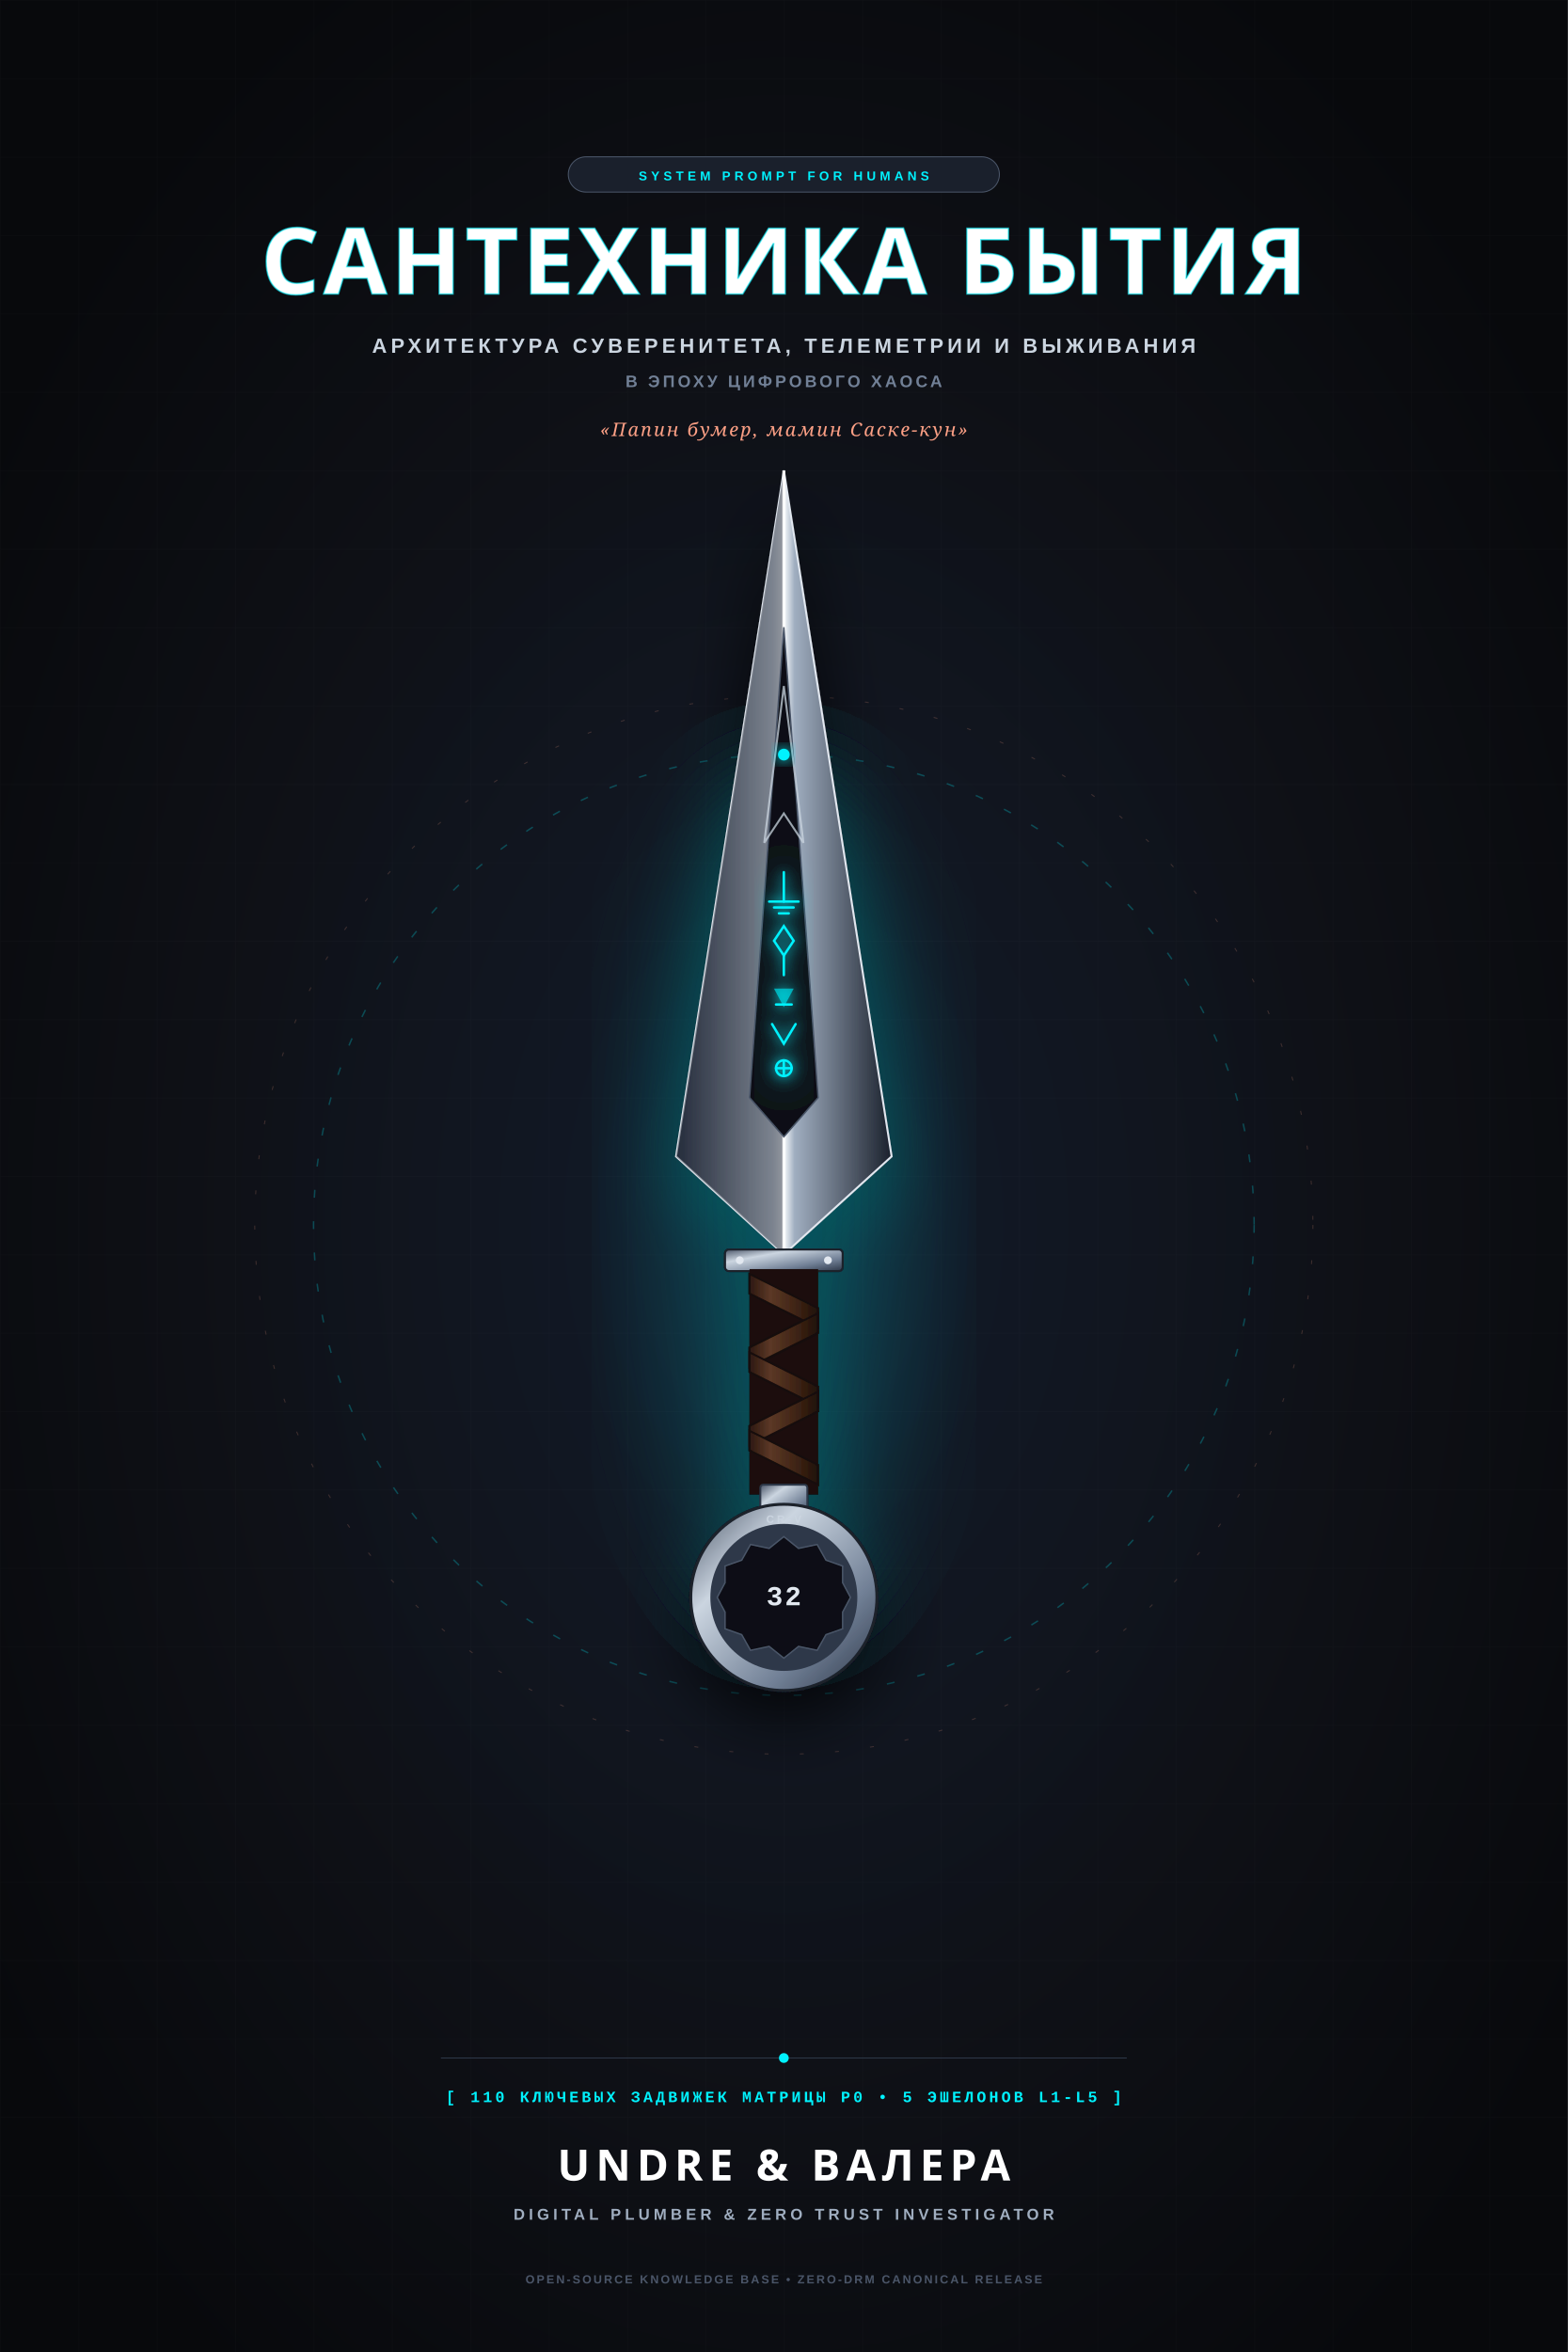
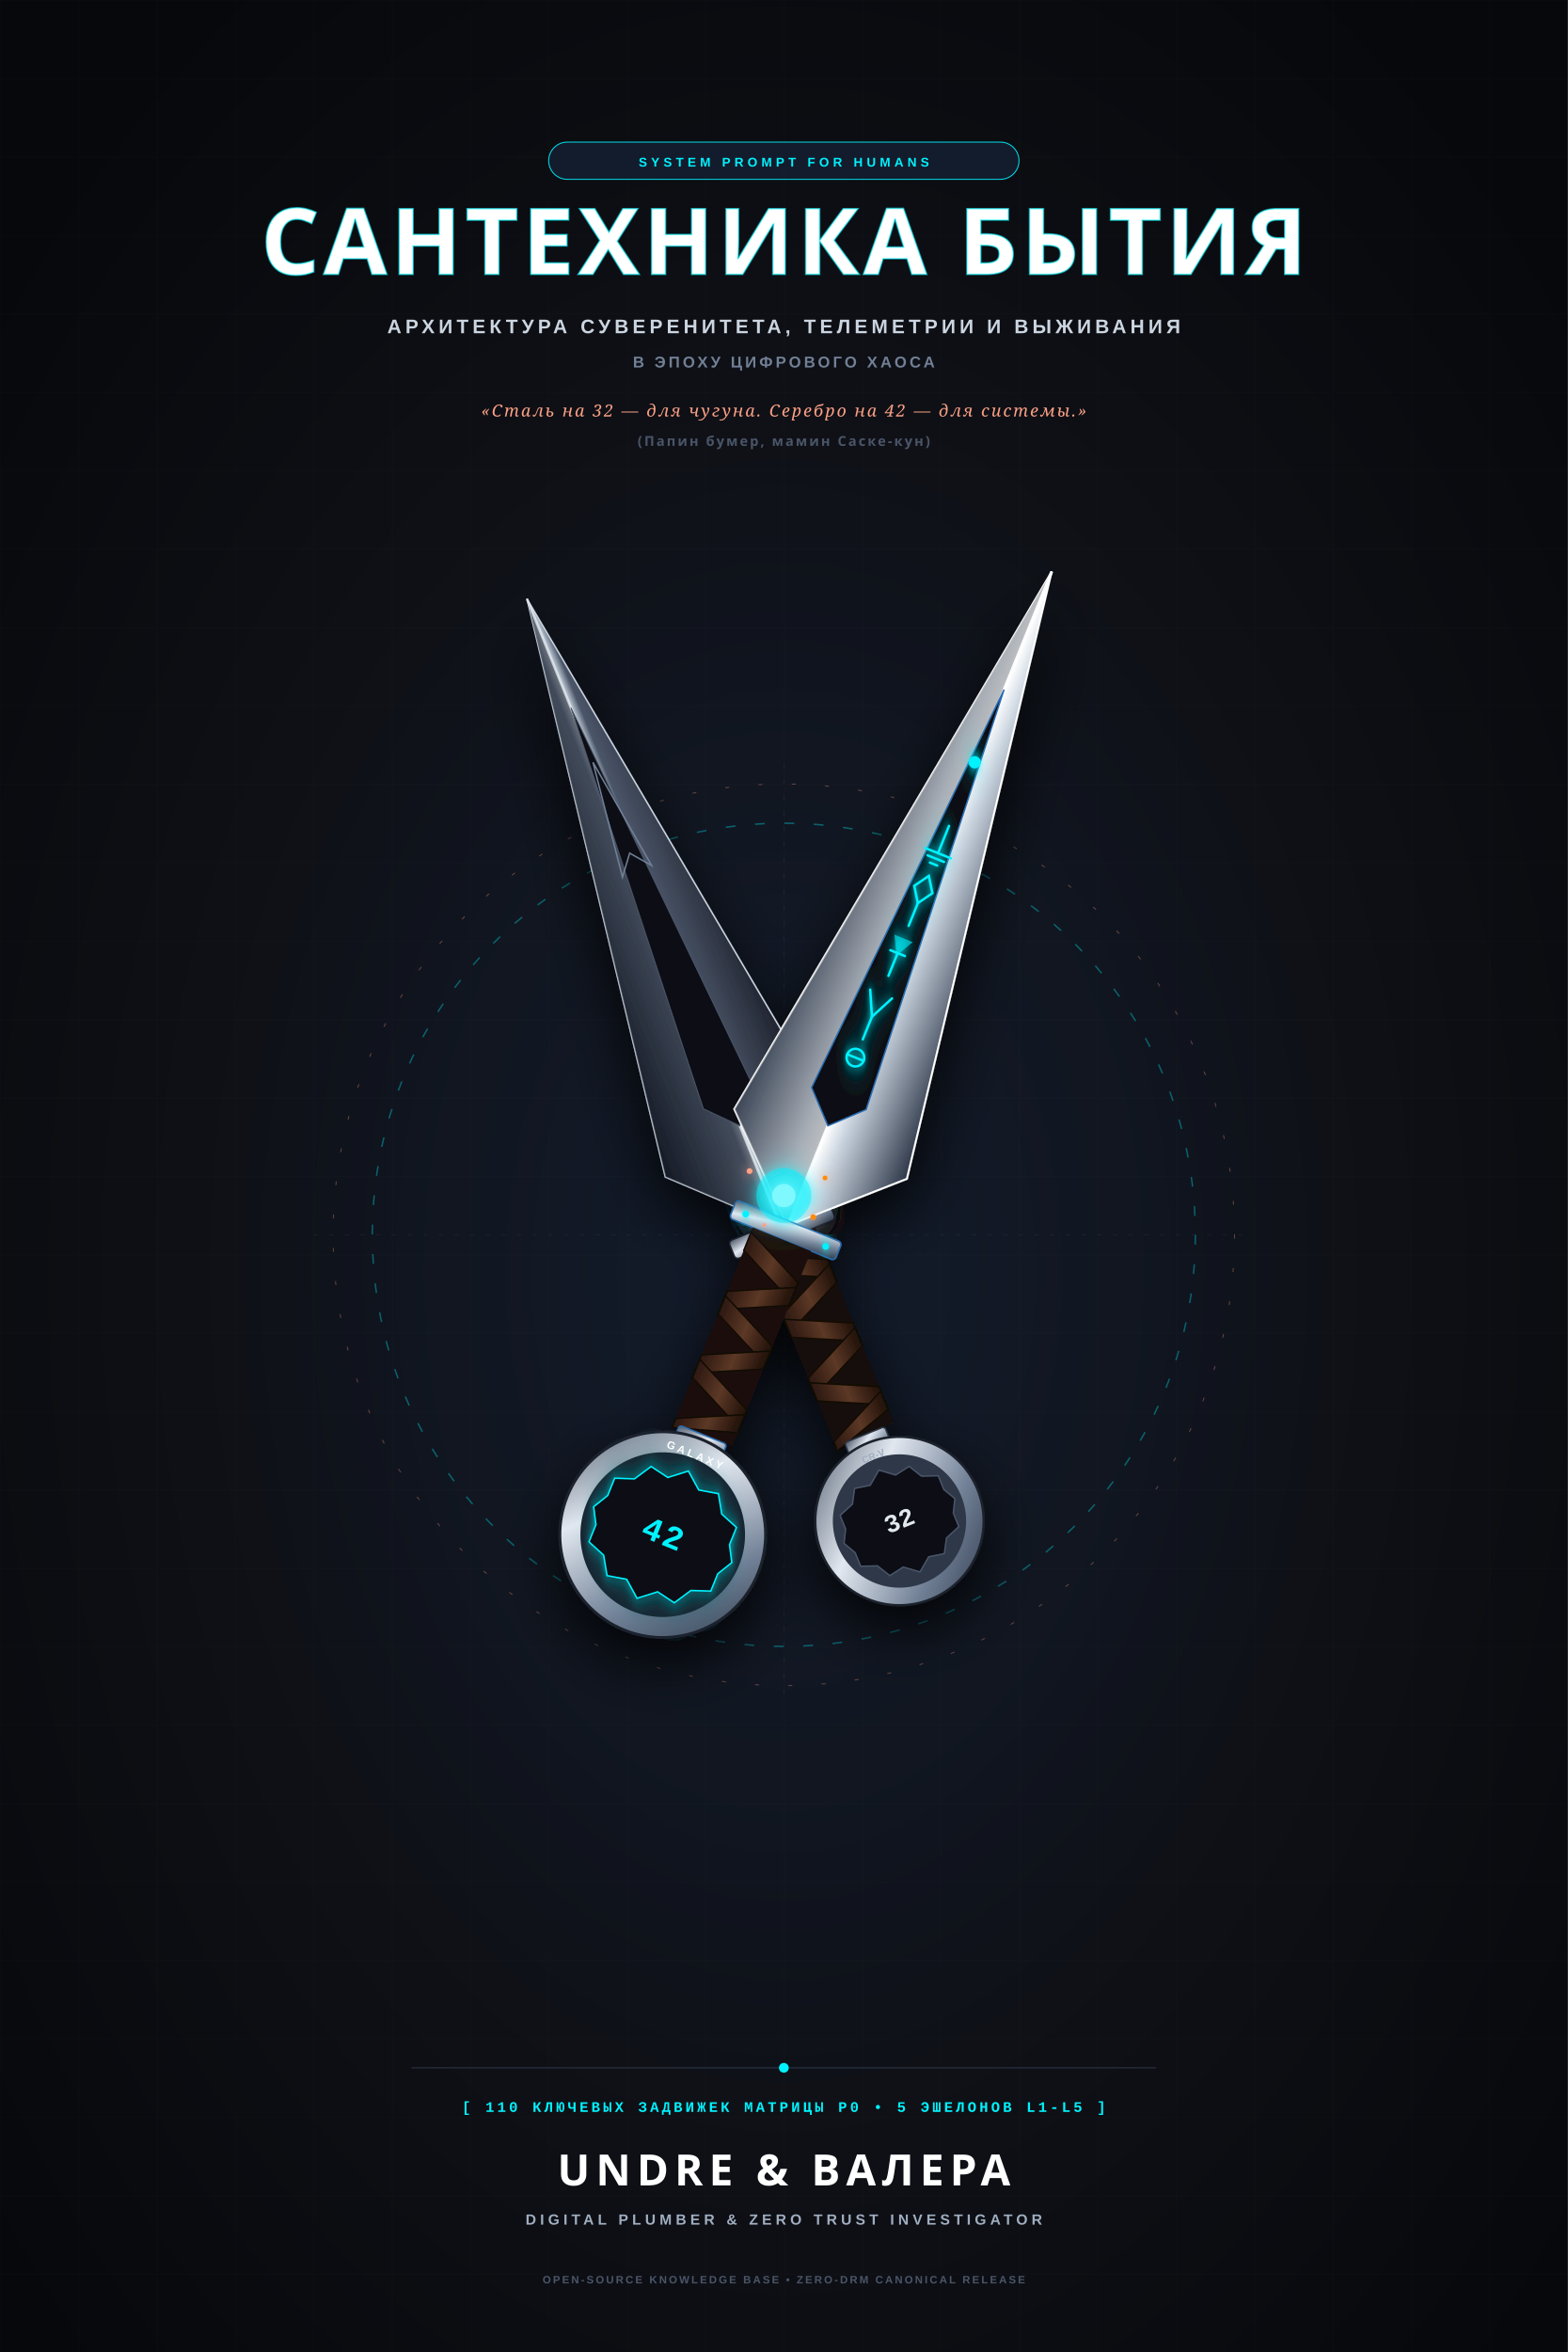
<svg xmlns="http://www.w3.org/2000/svg" viewBox="0 0 1600 2400" width="1600" height="2400">
  <defs>
-     <radialGradient id="bgGlow" cx="50%" cy="52%" r="60%">
-       <stop offset="0%" stop-color="#141E30" stop-opacity="0.85" />
-       <stop offset="60%" stop-color="#0F1117" stop-opacity="0.98" />
-       <stop offset="100%" stop-color="#08090C" stop-opacity="1" />
+     <radialGradient id="bgGlow" cx="50%" cy="54%" r="65%">
+       <stop offset="0%" stop-color="#141E30" stop-opacity="0.9" />
+       <stop offset="55%" stop-color="#0F1117" stop-opacity="0.98" />
+       <stop offset="100%" stop-color="#07080B" stop-opacity="1" />
    </radialGradient>
-     <linearGradient id="bladeGrad" x1="0%" y1="0%" x2="100%" y2="0%">
-       <stop offset="0%" stop-color="#2D3748" />
-       <stop offset="45%" stop-color="#CBD5E0" />
-       <stop offset="50%" stop-color="#F7FAFC" />
-       <stop offset="55%" stop-color="#A0AEC0" />
-       <stop offset="100%" stop-color="#1A202C" />
+     <linearGradient id="steelBladeGrad" x1="0%" y1="0%" x2="100%" y2="0%">
+       <stop offset="0%" stop-color="#1A202C" />
+       <stop offset="45%" stop-color="#718096" />
+       <stop offset="50%" stop-color="#CBD5E0" />
+       <stop offset="55%" stop-color="#4A5568" />
+       <stop offset="100%" stop-color="#171923" />
    </linearGradient>
-     <linearGradient id="bladeRuneGlow" x1="0%" y1="0%" x2="0%" y2="100%">
+     <linearGradient id="silverBladeGrad" x1="0%" y1="0%" x2="100%" y2="0%">
+       <stop offset="0%" stop-color="#4A5568" />
+       <stop offset="40%" stop-color="#E2E8F0" />
+       <stop offset="50%" stop-color="#FFFFFF" />
+       <stop offset="60%" stop-color="#CBD5E0" />
+       <stop offset="100%" stop-color="#2D3748" />
+     </linearGradient>
+     <linearGradient id="runeGlowGrad" x1="0%" y1="0%" x2="0%" y2="100%">
      <stop offset="0%" stop-color="#00F2FE" />
-       <stop offset="50%" stop-color="#4FACFE" />
-       <stop offset="100%" stop-color="#00C6FF" />
+       <stop offset="100%" stop-color="#4FACFE" />
    </linearGradient>
-     <linearGradient id="steelWrench" x1="0%" y1="0%" x2="100%" y2="100%">
+     <linearGradient id="wrenchMetal" x1="0%" y1="0%" x2="100%" y2="100%">
      <stop offset="0%" stop-color="#4A5568" />
-       <stop offset="30%" stop-color="#CBD5E0" />
+       <stop offset="35%" stop-color="#E2E8F0" />
      <stop offset="70%" stop-color="#718096" />
      <stop offset="100%" stop-color="#2D3748" />
    </linearGradient>
    <linearGradient id="leatherWrap" x1="0%" y1="0%" x2="100%" y2="0%">
      <stop offset="0%" stop-color="#2C1810" />
-       <stop offset="30%" stop-color="#5C3826" />
-       <stop offset="70%" stop-color="#3D2314" />
+       <stop offset="50%" stop-color="#5C3826" />
      <stop offset="100%" stop-color="#1F1008" />
    </linearGradient>
-     <linearGradient id="goldAccent" x1="0%" y1="0%" x2="100%" y2="100%">
-       <stop offset="0%" stop-color="#F6D365" />
-       <stop offset="100%" stop-color="#FDA085" />
-     </linearGradient>
    <filter id="neonGlow" x="-50%" y="-50%" width="200%" height="200%">
-       <feGaussianBlur stdDeviation="6" result="blur1" />
-       <feGaussianBlur stdDeviation="15" result="blur2" />
+       <feGaussianBlur stdDeviation="5" result="blur1" />
+       <feGaussianBlur stdDeviation="14" result="blur2" />
      <feMerge>
        <feMergeNode in="blur2" />
        <feMergeNode in="blur1" />
        <feMergeNode in="SourceGraphic" />
      </feMerge>
    </filter>
-     <filter id="shadowHeavy" x="-20%" y="-20%" width="140%" height="140%">
-       <feDropShadow dx="0" dy="25" stdDeviation="35" flood-color="#000000" flood-opacity="0.8" />
+     <filter id="shadowHeavy" x="-30%" y="-30%" width="160%" height="160%">
+       <feDropShadow dx="0" dy="25" stdDeviation="30" flood-color="#000000" flood-opacity="0.85" />
    </filter>
    <pattern id="grid" width="80" height="80" patternUnits="userSpaceOnUse">
-       <path d="M 80 0 L 0 0 0 80" fill="none" stroke="#ffffff" stroke-width="0.5" stroke-opacity="0.04" />
+       <path d="M 80 0 L 0 0 0 80" fill="none" stroke="#ffffff" stroke-width="0.5" stroke-opacity="0.035" />
    </pattern>
  </defs>
  <rect width="1600" height="2400" fill="#0A0B0E" />
  <rect width="1600" height="2400" fill="url(#bgGlow)" />
  <rect width="1600" height="2400" fill="url(#grid)" />
-   <circle cx="800" cy="1250" r="480" fill="none" stroke="#00F2FE" stroke-width="1.5" stroke-dasharray="8 24" stroke-opacity="0.25" />
-   <circle cx="800" cy="1250" r="540" fill="none" stroke="#FDA085" stroke-width="1" stroke-dasharray="4 32" stroke-opacity="0.2" />
-   <g id="plumber-kunai-artifact" filter="url(#shadowHeavy)">
-     <ellipse cx="800" cy="1220" rx="140" ry="420" fill="#00F2FE" opacity="0.12" filter="blur(50px)" />
-     <polygon points="800,480 910,1180 800,1280 690,1180" fill="url(#bladeGrad)" stroke="#E2E8F0" stroke-width="2" />
-     <polygon points="800,480 690,1180 800,1280" fill="#1A202C" opacity="0.45" />
-     <line x1="800" y1="480" x2="800" y2="1280" stroke="#FFFFFF" stroke-width="3" opacity="0.9" />
-     <polygon points="800,640 835,1120 800,1160 765,1120" fill="#0D1117" stroke="#4A5568" stroke-width="1.5" />
-     <polygon points="800,700 820,860 800,830 780,860" fill="none" stroke="#CBD5E0" stroke-width="2" opacity="0.75" />
-     <circle cx="800" cy="770" r="6" fill="#00F2FE" filter="url(#neonGlow)" />
-     <g id="glowing-runes" filter="url(#neonGlow)" stroke="#00F2FE" stroke-width="2.5" fill="none" stroke-linecap="round">
-       <line x1="800" y1="890" x2="800" y2="920" />
-       <line x1="785" y1="920" x2="815" y2="920" />
-       <line x1="790" y1="926" x2="810" y2="926" />
-       <line x1="795" y1="932" x2="805" y2="932" />
-       <path d="M 790,960 L 800,945 L 810,960 L 800,975 Z" />
-       <line x1="800" y1="975" x2="800" y2="995" />
-       <polygon points="792,1010 808,1010 800,1025" fill="#00F2FE" opacity="0.6" />
-       <line x1="792" y1="1025" x2="808" y2="1025" />
-       <path d="M 788,1045 L 800,1065 L 812,1045" />
-       <circle cx="800" cy="1090" r="8" />
-       <line x1="800" y1="1082" x2="800" y2="1098" />
-       <line x1="792" y1="1090" x2="808" y2="1090" />
+   <g opacity="0.35">
+     <circle cx="800" cy="1260" r="420" fill="none" stroke="#00F2FE" stroke-width="1.5" stroke-dasharray="10 20" />
+     <circle cx="800" cy="1260" r="460" fill="none" stroke="#FDA085" stroke-width="1" stroke-dasharray="4 30" />
+     <line x1="320" y1="1260" x2="1280" y2="1260" stroke="#4A5568" stroke-width="0.5" stroke-dasharray="4 12" />
+     <line x1="800" y1="780" x2="800" y2="1740" stroke="#4A5568" stroke-width="0.5" stroke-dasharray="4 12" />
+   </g>
+   <g id="crossed-blades" filter="url(#shadowHeavy)">
+     <g id="left-steel-kunai" transform="translate(800, 1260) rotate(-22) translate(-800, -1260)">
+       <polygon points="800,560 890,1160 800,1250 710,1160" fill="url(#steelBladeGrad)" stroke="#CBD5E0" stroke-width="1.5" />
+       <polygon points="800,560 710,1160 800,1250" fill="#12161F" opacity="0.5" />
+       <line x1="800" y1="560" x2="800" y2="1250" stroke="#E2E8F0" stroke-width="2.5" opacity="0.8" />
+       <polygon points="800,680 828,1110 800,1140 772,1110" fill="#0D1117" stroke="#4A5568" stroke-width="1" />
+       <polygon points="800,740 816,860 800,840 784,860" fill="none" stroke="#718096" stroke-width="1.5" />
+       <rect x="745" y="1245" width="110" height="20" rx="4" fill="url(#wrenchMetal)" stroke="#1A202C" stroke-width="1.5" />
+       <line x1="770" y1="1265" x2="770" y2="1480" stroke="#4A5568" stroke-width="2.5" />
+       <line x1="830" y1="1265" x2="830" y2="1480" stroke="#4A5568" stroke-width="2.5" />
+       <rect x="768" y="1265" width="64" height="215" fill="#150C07" />
+       <g fill="url(#leatherWrap)" stroke="#110703" stroke-width="1.5">
+         <path d="M 768,1270 L 832,1300 L 832,1320 L 768,1290 Z" />
+         <path d="M 832,1305 L 768,1335 L 768,1355 L 832,1325 Z" />
+         <path d="M 768,1340 L 832,1370 L 832,1390 L 768,1360 Z" />
+         <path d="M 832,1375 L 768,1405 L 768,1425 L 832,1395 Z" />
+         <path d="M 768,1410 L 832,1440 L 832,1460 L 768,1430 Z" />
+         <path d="M 832,1445 L 768,1475 L 768,1485 L 832,1465 Z" />
+       </g>
+       <g id="wrench-32" transform="translate(800, 1575)">
+         <rect x="-22" y="-95" width="44" height="30" rx="3" fill="url(#wrenchMetal)" stroke="#2D3748" stroke-width="1.5" />
+         <circle cx="0" cy="0" r="86" fill="url(#wrenchMetal)" stroke="#1A202C" stroke-width="2.5" />
+         <circle cx="0" cy="0" r="68" fill="#2D3748" />
+         <path d="M 0,-56 L 14,-45 L 30,-48 L 38,-34 L 54,-28 L 54,-13 L 61,0 L 54,13 L 54,28 L 38,34 L 30,48 L 14,45 L 0,56 L -14,45 L -30,48 L -38,34 L -54,28 L -54,13 L -61,0 L -54,-13 L -54,-28 L -38,-34 L -30,-48 L -14,-45 Z" fill="#0A0D12" stroke="#4A5568" stroke-width="1.5" />
+         <text x="0" y="8" font-family="'Courier New', monospace" font-size="26" font-weight="900" fill="#E2E8F0" text-anchor="middle">32</text>
+         <text x="0" y="-68" font-family="Arial, sans-serif" font-size="10" font-weight="700" fill="#A0AEC0" text-anchor="middle">CR-V</text>
+       </g>
    </g>
-     <rect x="740" y="1275" width="120" height="22" rx="4" fill="url(#steelWrench)" stroke="#1A202C" stroke-width="2" />
-     <circle cx="755" cy="1286" r="4" fill="#E2E8F0" />
-     <circle cx="845" cy="1286" r="4" fill="#E2E8F0" />
-     <line x1="770" y1="1297" x2="770" y2="1520" stroke="#718096" stroke-width="3" />
-     <line x1="830" y1="1297" x2="830" y2="1520" stroke="#718096" stroke-width="3" />
-     <rect x="765" y="1295" width="70" height="230" fill="#1A100A" />
-     <g fill="url(#leatherWrap)" stroke="#170D07" stroke-width="2">
-       <path d="M 765,1300 L 835,1335 L 835,1355 L 765,1320 Z" />
-       <path d="M 835,1340 L 765,1375 L 765,1395 L 835,1360 Z" />
-       <path d="M 765,1380 L 835,1415 L 835,1435 L 765,1400 Z" />
-       <path d="M 835,1420 L 765,1455 L 765,1475 L 835,1440 Z" />
-       <path d="M 765,1460 L 835,1495 L 835,1515 L 765,1480 Z" />
+     <g id="right-silver-kunai" transform="translate(800, 1260) rotate(22) translate(-800, -1260)">
+       <polygon points="800,530 895,1160 800,1250 705,1160" fill="url(#silverBladeGrad)" stroke="#FFFFFF" stroke-width="2" />
+       <polygon points="800,530 705,1160 800,1250" fill="#1A202C" opacity="0.3" />
+       <line x1="800" y1="530" x2="800" y2="1250" stroke="#FFFFFF" stroke-width="3" opacity="0.95" />
+       <polygon points="800,660 830,1110 800,1140 770,1110" fill="#070C12" stroke="#2B6CB0" stroke-width="1.5" />
+       <g id="silver-runes" filter="url(#neonGlow)" stroke="#00F2FE" stroke-width="2.5" fill="none" stroke-linecap="round">
+         <circle cx="800" cy="740" r="5" fill="#00F2FE" />
+         <line x1="800" y1="810" x2="800" y2="840" />
+         <line x1="786" y1="840" x2="814" y2="840" />
+         <line x1="791" y1="846" x2="809" y2="846" />
+         <line x1="796" y1="852" x2="804" y2="852" />
+         <path d="M 790,880 L 800,865 L 810,880 L 800,895 Z" />
+         <line x1="800" y1="895" x2="800" y2="920" />
+         <polygon points="792,935 808,935 800,950" fill="#00F2FE" opacity="0.6" />
+         <line x1="792" y1="950" x2="808" y2="950" />
+         <line x1="800" y1="950" x2="800" y2="975" />
+         <path d="M 788,995 L 800,1020 L 812,995" />
+         <line x1="800" y1="1020" x2="800" y2="1045" />
+         <circle cx="800" cy="1065" r="9" />
+         <line x1="791" y1="1065" x2="809" y2="1065" />
+       </g>
+       <rect x="742" y="1245" width="116" height="20" rx="4" fill="url(#wrenchMetal)" stroke="#2B6CB0" stroke-width="1.5" />
+       <circle cx="756" cy="1255" r="3.5" fill="#00F2FE" filter="url(#neonGlow)" />
+       <circle cx="844" cy="1255" r="3.5" fill="#00F2FE" filter="url(#neonGlow)" />
+       <rect x="768" y="1265" width="64" height="215" fill="#1A100A" />
+       <g fill="url(#leatherWrap)" stroke="#110703" stroke-width="1.5">
+         <path d="M 768,1270 L 832,1300 L 832,1320 L 768,1290 Z" />
+         <path d="M 832,1305 L 768,1335 L 768,1355 L 832,1325 Z" />
+         <path d="M 768,1340 L 832,1370 L 832,1390 L 768,1360 Z" />
+         <path d="M 832,1375 L 768,1405 L 768,1425 L 832,1395 Z" />
+         <path d="M 768,1410 L 832,1440 L 832,1460 L 768,1430 Z" />
+         <path d="M 832,1445 L 768,1475 L 768,1485 L 832,1465 Z" />
+       </g>
+       <g id="wrench-42" transform="translate(800, 1590)">
+         <rect x="-26" y="-110" width="52" height="32" rx="3" fill="url(#wrenchMetal)" stroke="#2B6CB0" stroke-width="1.5" />
+         <circle cx="0" cy="0" r="105" fill="url(#wrenchMetal)" stroke="#1A202C" stroke-width="3" />
+         <circle cx="0" cy="0" r="84" fill="#1A202C" />
+         <path d="M 0,-70 L 17,-56 L 37,-60 L 48,-42 L 67,-35 L 67,-16 L 76,0 L 67,16 L 67,35 L 48,42 L 37,60 L 17,56 L 0,70 L -17,56 L -37,60 L -48,42 L -67,35 L -67,16 L -76,0 L -67,-16 L -67,-35 L -48,-42 L -37,-60 L -17,-56 Z" fill="#070C12" stroke="#00F2FE" stroke-width="1.5" filter="url(#neonGlow)" />
+         <text x="0" y="10" font-family="'Courier New', monospace" font-size="34" font-weight="900" fill="#00F2FE" text-anchor="middle" letter-spacing="2">42</text>
+         <text x="0" y="-84" font-family="Arial, sans-serif" font-size="11" font-weight="700" fill="#FFFFFF" text-anchor="middle" letter-spacing="3">GALAXY</text>
+       </g>
    </g>
-     <g id="wrench-32-pommel" transform="translate(800, 1630)">
-       <rect x="-24" y="-115" width="48" height="35" rx="3" fill="url(#steelWrench)" stroke="#2D3748" stroke-width="2" />
-       <path d="M -24,-80 L -38,-50 L 38,-50 L 24,-80 Z" fill="url(#steelWrench)" />
-       <circle cx="0" cy="0" r="95" fill="url(#steelWrench)" stroke="#1A202C" stroke-width="3" />
-       <circle cx="0" cy="0" r="75" fill="#2D3748" />
-       <path d="         M 0,-62 L 15,-50 L 34,-54 L 43,-38 L 60,-32 L 60,-15 L 68,0 L 60,15 L 60,32 L 43,38 L 34,54 L 15,50          L 0,62 L -15,50 L -34,54 L -43,38 L -60,32 L -60,15 L -68,0 L -60,-15 L -60,-32 L -43,-38 L -34,-54 L -15,-50 Z       " fill="#0A0D12" stroke="#4A5568" stroke-width="1.5" />
-       <text x="0" y="8" font-family="'Courier New', monospace" font-size="28" font-weight="900" fill="#E2E8F0" text-anchor="middle" letter-spacing="2">32</text>
-       <text x="0" y="-76" font-family="Arial, sans-serif" font-size="11" font-weight="700" fill="#CBD5E0" text-anchor="middle" letter-spacing="3">CR-V</text>
+     <g transform="translate(800, 1220)" filter="url(#neonGlow)">
+       <circle cx="0" cy="0" r="12" fill="#FFFFFF" />
+       <circle cx="0" cy="0" r="28" fill="#00F2FE" opacity="0.5" />
+       <circle cx="-35" cy="-25" r="3" fill="#FDA085" />
+       <circle cx="42" cy="-18" r="2.5" fill="#FF8C00" />
+       <circle cx="-20" cy="30" r="2" fill="#FDA085" />
+       <circle cx="30" cy="22" r="3" fill="#FF8C00" />
    </g>
  </g>
  <g text-anchor="middle">
-     <rect x="580" y="160" width="440" height="36" rx="18" fill="#1A202C" stroke="#4A5568" stroke-width="1" />
-     <text x="800" y="184" font-family="'Helvetica Neue', Arial, sans-serif" font-size="13" font-weight="700" fill="#00F2FE" letter-spacing="4">SYSTEM PROMPT FOR HUMANS</text>
-     <text x="800" y="300" font-family="'Impact', 'Arial Black', sans-serif" font-size="94" font-weight="900" fill="#FFFFFF" letter-spacing="4">САНТЕХНИКА БЫТИЯ</text>
-     <text x="800" y="300" font-family="'Impact', 'Arial Black', sans-serif" font-size="94" font-weight="900" fill="none" stroke="#00F2FE" stroke-width="1.5" opacity="0.6" letter-spacing="4">САНТЕХНИКА БЫТИЯ</text>
-     <text x="800" y="360" font-family="'PT Sans', 'Helvetica Neue', Arial, sans-serif" font-size="21" font-weight="700" fill="#CBD5E0" letter-spacing="4">АРХИТЕКТУРА СУВЕРЕНИТЕТА, ТЕЛЕМЕТРИИ И ВЫЖИВАНИЯ</text>
-     <text x="800" y="395" font-family="'PT Sans', 'Helvetica Neue', Arial, sans-serif" font-size="17" font-weight="600" fill="#718096" letter-spacing="3">В ЭПОХУ ЦИФРОВОГО ХАОСА</text>
-     <text x="800" y="445" font-family="'Georgia', serif" font-size="19" font-style="italic" fill="#FDA085" letter-spacing="2">«Папин бумер, мамин Саске-кун»</text>
+     <rect x="560" y="145" width="480" height="38" rx="19" fill="#141E30" stroke="#00F2FE" stroke-width="1" opacity="0.9" />
+     <text x="800" y="170" font-family="'Helvetica Neue', Arial, sans-serif" font-size="13" font-weight="700" fill="#00F2FE" letter-spacing="4">SYSTEM PROMPT FOR HUMANS</text>
+     <text x="800" y="280" font-family="'Impact', 'Arial Black', sans-serif" font-size="94" font-weight="900" fill="#FFFFFF" letter-spacing="4">САНТЕХНИКА БЫТИЯ</text>
+     <text x="800" y="280" font-family="'Impact', 'Arial Black', sans-serif" font-size="94" font-weight="900" fill="none" stroke="#00F2FE" stroke-width="1.5" opacity="0.6" letter-spacing="4">САНТЕХНИКА БЫТИЯ</text>
+     <text x="800" y="340" font-family="'PT Sans', 'Helvetica Neue', Arial, sans-serif" font-size="20" font-weight="700" fill="#CBD5E0" letter-spacing="4">АРХИТЕКТУРА СУВЕРЕНИТЕТА, ТЕЛЕМЕТРИИ И ВЫЖИВАНИЯ</text>
+     <text x="800" y="375" font-family="'PT Sans', 'Helvetica Neue', Arial, sans-serif" font-size="16" font-weight="600" fill="#718096" letter-spacing="3">В ЭПОХУ ЦИФРОВОГО ХАОСА</text>
+     <text x="800" y="425" font-family="'Georgia', serif" font-size="17" font-style="italic" fill="#FDA085" letter-spacing="2">«Сталь на 32 — для чугуна. Серебро на 42 — для системы.»</text>
+     <text x="800" y="455" font-family="'PT Sans', sans-serif" font-size="14" font-weight="600" fill="#4A5568" letter-spacing="2">(Папин бумер, мамин Саске-кун)</text>
  </g>
  <g text-anchor="middle">
-     <line x1="450" y1="2100" x2="1150" y2="2100" stroke="#2D3748" stroke-width="1" />
-     <circle cx="800" cy="2100" r="5" fill="#00F2FE" />
-     <text x="800" y="2145" font-family="'Courier New', monospace" font-size="16" font-weight="700" fill="#00F2FE" letter-spacing="3">[ 110 КЛЮЧЕВЫХ ЗАДВИЖЕК МАТРИЦЫ P0 • 5 ЭШЕЛОНОВ L1-L5 ]</text>
-     <text x="800" y="2225" font-family="'Impact', 'Arial Black', sans-serif" font-size="44" font-weight="900" fill="#FFFFFF" letter-spacing="6">UNDRE &amp; ВАЛЕРА</text>
-     <text x="800" y="2265" font-family="'PT Sans', Arial, sans-serif" font-size="16" font-weight="700" fill="#A0AEC0" letter-spacing="4">DIGITAL PLUMBER &amp; ZERO TRUST INVESTIGATOR</text>
-     <text x="800" y="2330" font-family="'Helvetica Neue', Arial, sans-serif" font-size="12" font-weight="600" fill="#4A5568" letter-spacing="2">OPEN-SOURCE KNOWLEDGE BASE • ZERO-DRM CANONICAL RELEASE</text>
+     <line x1="420" y1="2110" x2="1180" y2="2110" stroke="#2D3748" stroke-width="1" />
+     <circle cx="800" cy="2110" r="5" fill="#00F2FE" />
+     <text x="800" y="2155" font-family="'Courier New', monospace" font-size="15" font-weight="700" fill="#00F2FE" letter-spacing="3">[ 110 КЛЮЧЕВЫХ ЗАДВИЖЕК МАТРИЦЫ P0 • 5 ЭШЕЛОНОВ L1-L5 ]</text>
+     <text x="800" y="2230" font-family="'Impact', 'Arial Black', sans-serif" font-size="44" font-weight="900" fill="#FFFFFF" letter-spacing="6">UNDRE &amp; ВАЛЕРА</text>
+     <text x="800" y="2270" font-family="'PT Sans', Arial, sans-serif" font-size="15" font-weight="700" fill="#A0AEC0" letter-spacing="4">DIGITAL PLUMBER &amp; ZERO TRUST INVESTIGATOR</text>
+     <text x="800" y="2330" font-family="'Helvetica Neue', Arial, sans-serif" font-size="11" font-weight="600" fill="#4A5568" letter-spacing="2">OPEN-SOURCE KNOWLEDGE BASE • ZERO-DRM CANONICAL RELEASE</text>
  </g>
</svg>
